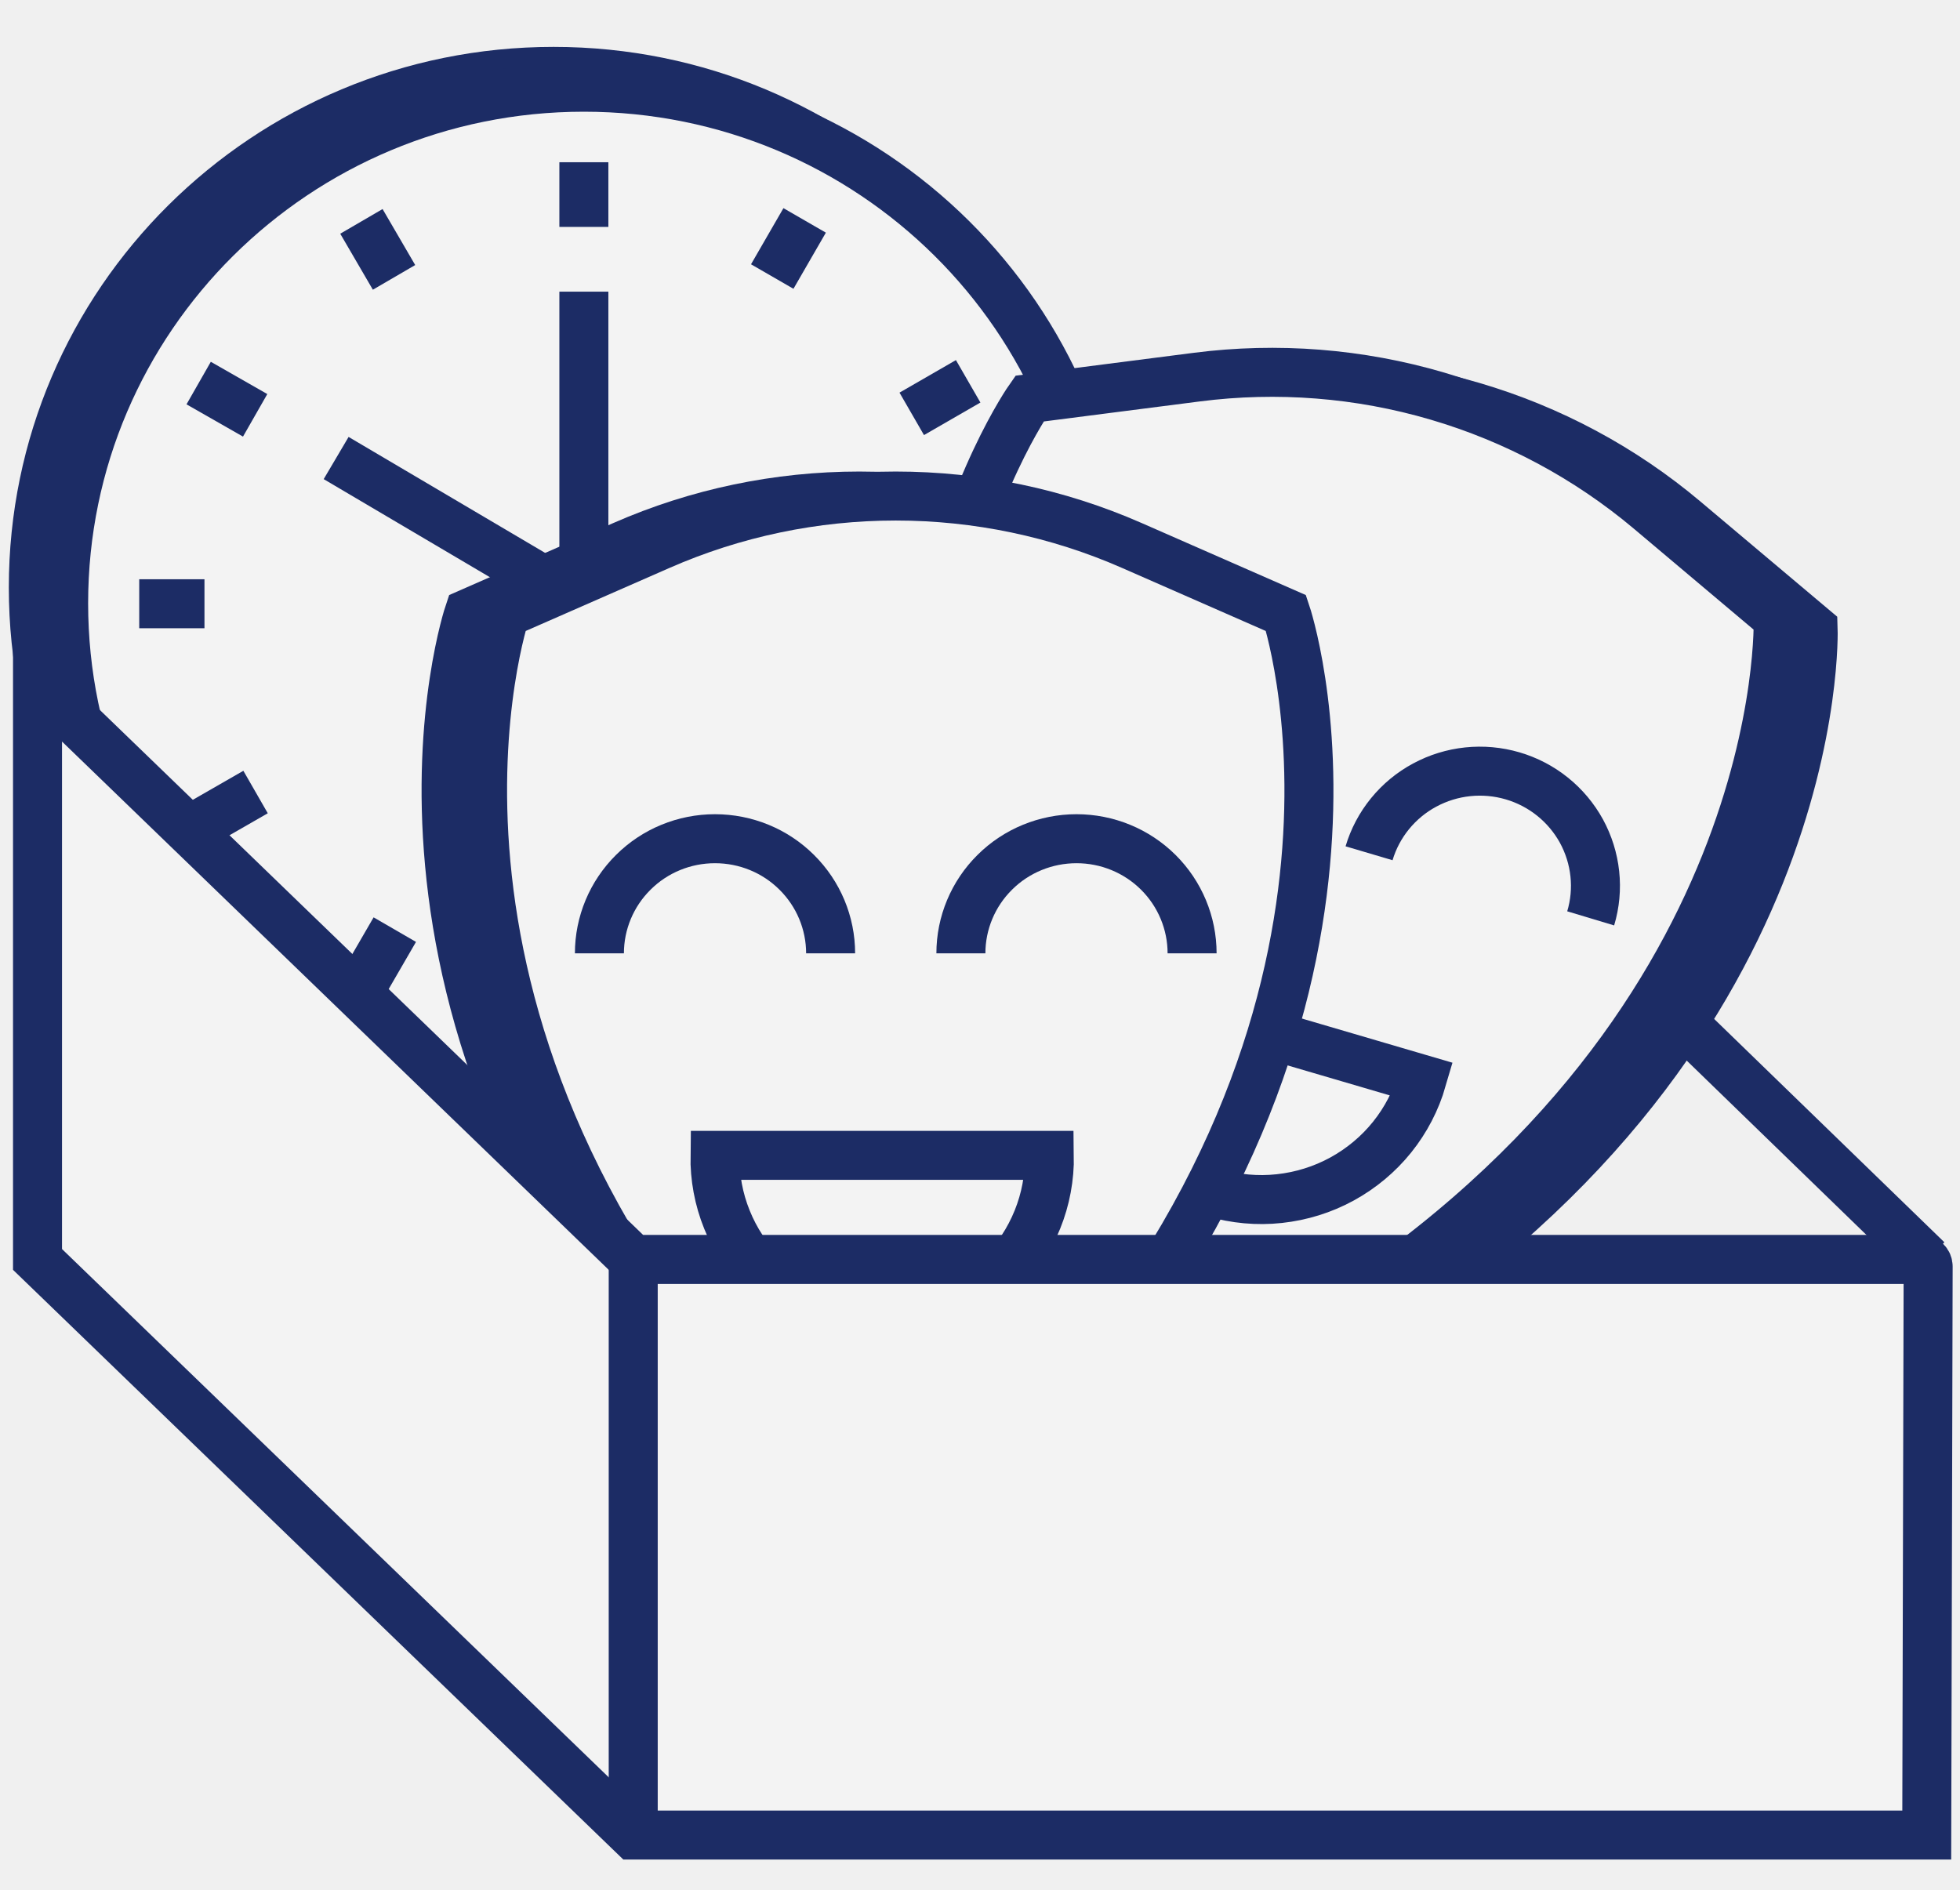
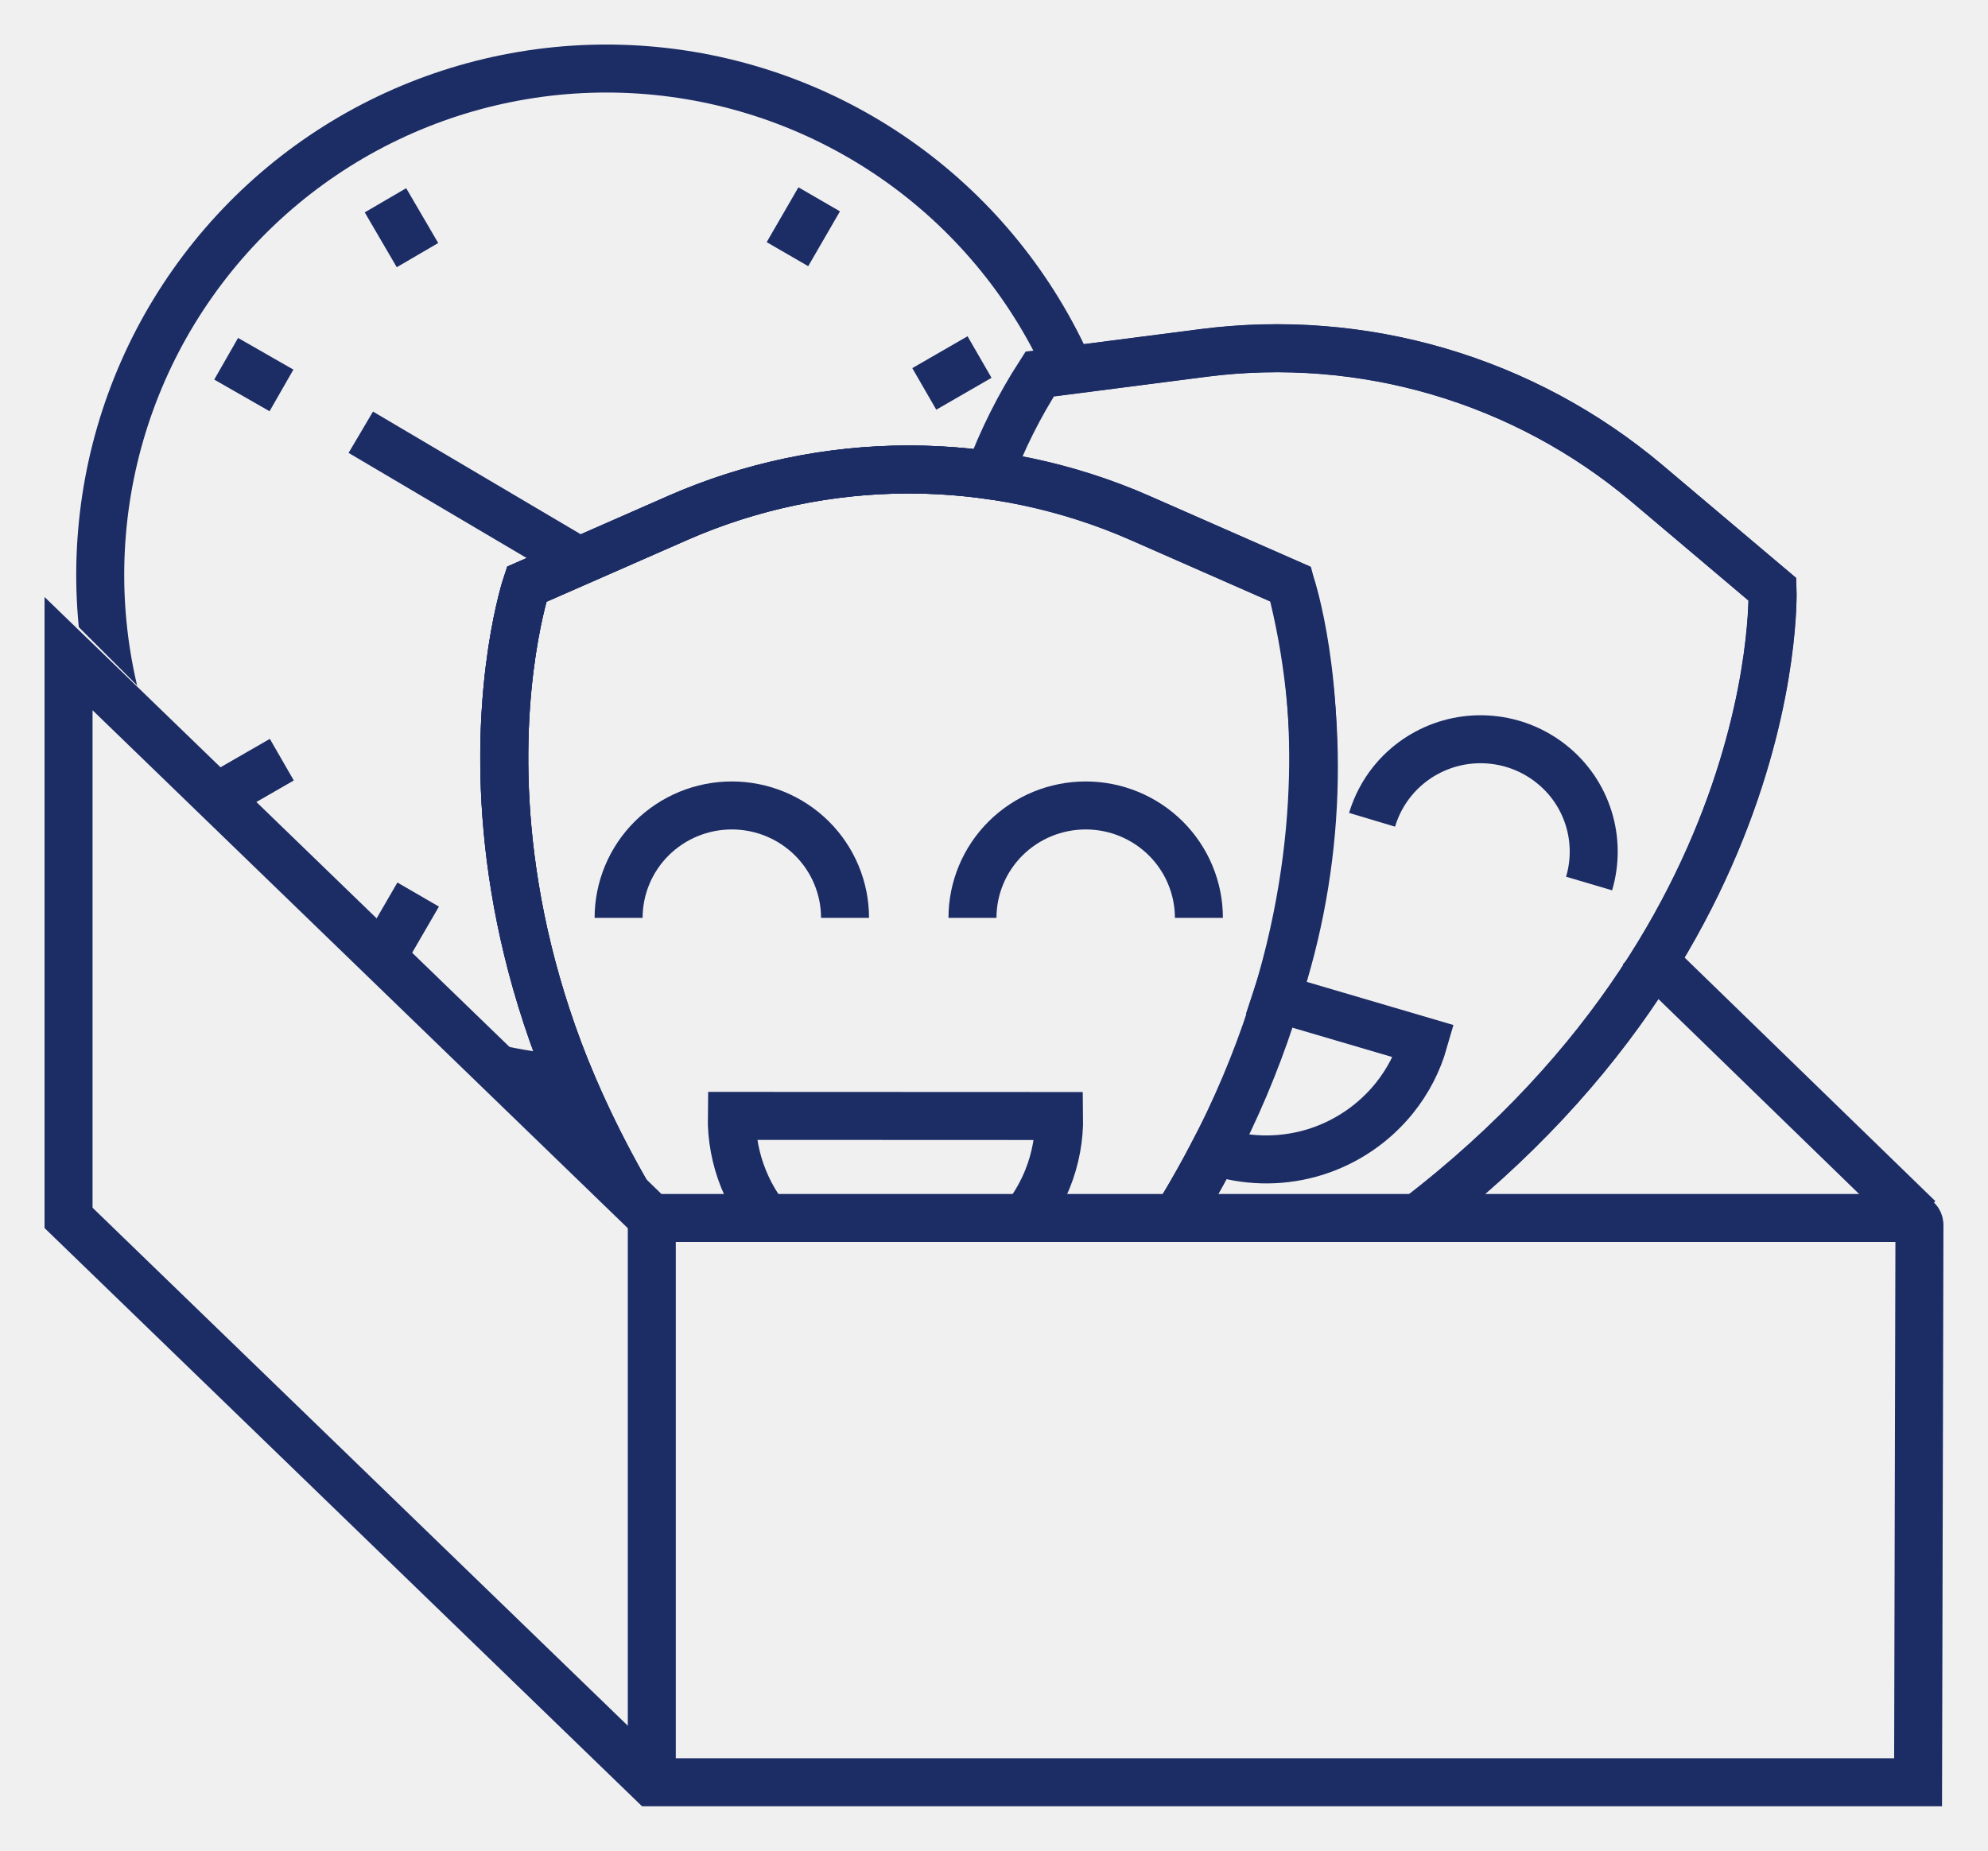
- <svg xmlns="http://www.w3.org/2000/svg" width="28" height="27" viewBox="0 0 28 27" fill="none">
-   <path d="M27.533 18L19.087 9.806C19.068 9.788 19.043 9.778 19.017 9.778H0.579" stroke="#1C2C65" stroke-width="0.7" stroke-miterlimit="10" />
-   <path d="M7.908 15.767C12.013 15.767 15.341 12.466 15.341 8.394C15.341 4.321 12.013 1.02 7.908 1.02C3.803 1.02 0.476 4.321 0.476 8.394C0.476 12.466 3.803 15.767 7.908 15.767Z" fill="#5433FF" stroke="#1C2C65" stroke-width="0.7" stroke-miterlimit="10" />
-   <path d="M7.908 2.092V3.016" stroke="#1C2C65" stroke-width="0.7" stroke-miterlimit="10" />
-   <path d="M4.73 2.937L5.196 3.737" stroke="#1C2C65" stroke-width="0.7" stroke-miterlimit="10" />
-   <path d="M2.405 5.247L3.212 5.708" stroke="#1C2C65" stroke-width="0.7" stroke-miterlimit="10" />
-   <path d="M1.556 8.401L2.488 8.399" stroke="#1C2C65" stroke-width="0.7" stroke-miterlimit="10" />
-   <path d="M2.412 11.553L3.218 11.089" stroke="#1C2C65" stroke-width="0.7" stroke-miterlimit="10" />
-   <path d="M4.743 13.857L5.207 13.056" stroke="#1C2C65" stroke-width="0.7" stroke-miterlimit="10" />
-   <path d="M7.923 14.695L7.921 13.771" stroke="#1C2C65" stroke-width="0.7" stroke-miterlimit="10" />
-   <path d="M11.099 13.843L10.631 13.044" stroke="#1C2C65" stroke-width="0.7" stroke-miterlimit="10" />
-   <path d="M13.419 11.528L12.611 11.068" stroke="#1C2C65" stroke-width="0.7" stroke-miterlimit="10" />
-   <path d="M14.261 8.372L13.329 8.375" stroke="#1C2C65" stroke-width="0.7" stroke-miterlimit="10" />
-   <path d="M13.397 5.222L12.592 5.687" stroke="#1C2C65" stroke-width="0.7" stroke-miterlimit="10" />
-   <path d="M11.062 2.923L10.599 3.725" stroke="#1C2C65" stroke-width="0.7" stroke-miterlimit="10" />
-   <path d="M7.908 9.817V3.941" stroke="#1C2C65" stroke-width="0.7" stroke-miterlimit="10" />
-   <path d="M4.369 6.318L9.459 9.322" stroke="#1C2C65" stroke-width="0.7" stroke-miterlimit="10" />
-   <path d="M8.341 15.993C12.446 15.993 15.774 12.692 15.774 8.62C15.774 4.547 12.446 1.246 8.341 1.246C4.236 1.246 0.909 4.547 0.909 8.62C0.909 12.692 4.236 15.993 8.341 15.993Z" fill="#F3F3F3" stroke="#1C2C65" stroke-width="0.7" stroke-miterlimit="10" />
-   <path d="M8.341 2.318V3.242" stroke="#1C2C65" stroke-width="0.7" stroke-miterlimit="10" />
-   <path d="M5.163 3.163L5.629 3.963" stroke="#1C2C65" stroke-width="0.7" stroke-miterlimit="10" />
-   <path d="M2.838 5.473L3.645 5.934" stroke="#1C2C65" stroke-width="0.7" stroke-miterlimit="10" />
-   <path d="M1.989 8.626L2.921 8.626" stroke="#1C2C65" stroke-width="0.7" stroke-miterlimit="10" />
-   <path d="M2.845 11.779L3.651 11.316" stroke="#1C2C65" stroke-width="0.7" stroke-miterlimit="10" />
-   <path d="M5.176 14.083L5.64 13.282" stroke="#1C2C65" stroke-width="0.7" stroke-miterlimit="10" />
-   <path d="M8.356 14.921L8.354 13.997" stroke="#1C2C65" stroke-width="0.7" stroke-miterlimit="10" />
-   <path d="M11.532 14.069L11.065 13.27" stroke="#1C2C65" stroke-width="0.7" stroke-miterlimit="10" />
-   <path d="M13.852 11.754L13.044 11.295" stroke="#1C2C65" stroke-width="0.7" stroke-miterlimit="10" />
-   <path d="M14.694 8.598L13.762 8.601" stroke="#1C2C65" stroke-width="0.7" stroke-miterlimit="10" />
-   <path d="M13.831 5.448L13.025 5.913" stroke="#1C2C65" stroke-width="0.7" stroke-miterlimit="10" />
-   <path d="M11.495 3.149L11.032 3.951" stroke="#1C2C65" stroke-width="0.7" stroke-miterlimit="10" />
-   <path d="M8.341 10.043V4.167" stroke="#1C2C65" stroke-width="0.7" stroke-miterlimit="10" />
-   <path d="M4.802 6.544L9.892 9.548" stroke="#1C2C65" stroke-width="0.7" stroke-miterlimit="10" />
-   <path d="M15.234 18.015C11.759 10.738 15.207 5.842 15.207 5.842L17.598 5.535C18.749 5.387 19.919 5.479 21.033 5.806C22.147 6.133 23.179 6.686 24.065 7.432L25.902 8.979C25.902 8.979 26.113 14.947 19.206 19.179C18.873 19.383 18.501 19.515 18.113 19.566C17.726 19.617 17.332 19.587 16.957 19.477C16.583 19.367 16.235 19.18 15.938 18.928C15.641 18.676 15.401 18.365 15.234 18.015V18.015Z" fill="#5433FF" stroke="#1C2C65" stroke-width="0.7" stroke-miterlimit="10" />
-   <path d="M15.105 10.883C15.229 10.466 15.515 10.116 15.9 9.908C16.09 9.805 16.299 9.741 16.515 9.718C16.731 9.696 16.949 9.715 17.157 9.776C17.365 9.837 17.558 9.938 17.727 10.074C17.895 10.209 18.036 10.376 18.139 10.565C18.243 10.754 18.308 10.961 18.331 11.175C18.353 11.389 18.334 11.605 18.272 11.812" fill="white" />
-   <path d="M15.105 10.883C15.229 10.466 15.515 10.116 15.9 9.908C16.09 9.805 16.299 9.741 16.515 9.718C16.731 9.696 16.949 9.715 17.157 9.776C17.365 9.837 17.558 9.938 17.727 10.074C17.895 10.209 18.036 10.376 18.139 10.565C18.243 10.754 18.308 10.961 18.331 11.175C18.353 11.389 18.334 11.605 18.272 11.812" stroke="#1C2C65" stroke-width="0.7" stroke-miterlimit="10" />
-   <path d="M20.057 12.336C20.116 12.127 20.216 11.931 20.352 11.761C20.488 11.591 20.657 11.449 20.848 11.344C21.04 11.239 21.25 11.173 21.468 11.15C21.685 11.126 21.905 11.146 22.115 11.207C22.325 11.269 22.52 11.371 22.69 11.508C22.86 11.645 23 11.814 23.103 12.006C23.207 12.197 23.27 12.407 23.291 12.623C23.312 12.839 23.289 13.057 23.224 13.264" fill="white" />
-   <path d="M20.057 12.336C20.116 12.127 20.216 11.931 20.352 11.761C20.488 11.591 20.657 11.449 20.848 11.344C21.04 11.239 21.25 11.173 21.468 11.15C21.685 11.126 21.905 11.146 22.115 11.207C22.325 11.269 22.52 11.371 22.69 11.508C22.86 11.645 23 11.814 23.103 12.006C23.207 12.197 23.27 12.407 23.291 12.623C23.312 12.839 23.289 13.057 23.224 13.264" stroke="#1C2C65" stroke-width="0.7" stroke-miterlimit="10" />
-   <path d="M20.816 15.567C20.626 16.158 20.211 16.651 19.66 16.941C19.108 17.232 18.464 17.296 17.865 17.121C17.266 16.945 16.76 16.544 16.455 16.003C16.151 15.463 16.072 14.825 16.235 14.227L20.816 15.567Z" fill="white" stroke="#1C2C65" stroke-width="0.7" stroke-miterlimit="10" />
-   <path d="M14.734 17.868C11.259 10.591 14.707 5.695 14.707 5.695L17.098 5.388C18.249 5.24 19.42 5.332 20.533 5.659C21.647 5.986 22.679 6.54 23.565 7.285L25.402 8.833C25.402 8.833 25.613 14.8 18.706 19.033C18.373 19.236 18.001 19.368 17.613 19.419C17.226 19.471 16.832 19.44 16.457 19.33C16.083 19.221 15.735 19.033 15.438 18.781C15.141 18.529 14.901 18.218 14.734 17.868V17.868Z" fill="#F3F3F3" stroke="#1C2C65" stroke-width="0.7" stroke-miterlimit="10" />
-   <path d="M14.605 10.736C14.729 10.319 15.015 9.969 15.4 9.761C15.785 9.554 16.237 9.507 16.657 9.63C17.077 9.753 17.43 10.037 17.639 10.419C17.849 10.8 17.896 11.249 17.772 11.665" fill="white" />
-   <path d="M14.605 10.736C14.729 10.319 15.015 9.969 15.4 9.761C15.785 9.554 16.237 9.507 16.657 9.63C17.077 9.753 17.43 10.037 17.639 10.419C17.849 10.8 17.896 11.249 17.772 11.665" stroke="#1C2C65" stroke-width="0.7" stroke-miterlimit="10" />
-   <path d="M19.558 12.191C19.619 11.985 19.721 11.793 19.857 11.626C19.994 11.458 20.162 11.319 20.352 11.217C20.737 11.009 21.189 10.962 21.609 11.085C21.817 11.146 22.011 11.247 22.18 11.383C22.348 11.518 22.488 11.685 22.592 11.874C22.695 12.063 22.76 12.27 22.783 12.484C22.806 12.698 22.786 12.915 22.724 13.121" fill="#F3F3F3" />
-   <path d="M19.558 12.191C19.619 11.985 19.721 11.793 19.857 11.626C19.994 11.458 20.162 11.319 20.352 11.217C20.737 11.009 21.189 10.962 21.609 11.085C21.817 11.146 22.011 11.247 22.18 11.383C22.348 11.518 22.488 11.685 22.592 11.874C22.695 12.063 22.76 12.27 22.783 12.484C22.806 12.698 22.786 12.915 22.724 13.121" stroke="#1C2C65" stroke-width="0.7" stroke-miterlimit="10" />
-   <path d="M20.316 15.421C20.229 15.721 20.084 16.002 19.887 16.247C19.69 16.492 19.446 16.695 19.17 16.846C18.893 16.997 18.59 17.091 18.276 17.125C17.962 17.159 17.645 17.13 17.343 17.041C17.04 16.953 16.758 16.805 16.513 16.608C16.268 16.411 16.066 16.167 15.916 15.892C15.767 15.616 15.674 15.314 15.643 15.002C15.612 14.691 15.643 14.376 15.736 14.077L20.316 15.421Z" fill="#F3F3F3" stroke="#1C2C65" stroke-width="0.7" stroke-miterlimit="10" />
-   <path d="M14.346 20.425C19.761 14.425 17.851 8.76 17.851 8.76L15.647 7.793C14.585 7.327 13.436 7.087 12.275 7.087C11.114 7.087 9.965 7.327 8.903 7.793L6.699 8.76C6.699 8.76 4.79 14.422 10.205 20.425C10.466 20.714 10.785 20.945 11.142 21.103C11.498 21.261 11.885 21.343 12.276 21.343C12.666 21.343 13.053 21.261 13.41 21.103C13.767 20.945 14.086 20.714 14.346 20.425V20.425Z" fill="#5433FF" stroke="#1C2C65" stroke-width="0.7" stroke-miterlimit="10" />
-   <path d="M16.509 13.621C16.509 13.187 16.335 12.77 16.025 12.463C15.716 12.155 15.295 11.983 14.857 11.983C14.419 11.983 13.999 12.155 13.689 12.463C13.38 12.77 13.206 13.187 13.206 13.621" fill="white" />
-   <path d="M16.509 13.621C16.509 13.187 16.335 12.77 16.025 12.463C15.716 12.155 15.295 11.983 14.857 11.983C14.419 11.983 13.999 12.155 13.689 12.463C13.38 12.77 13.206 13.187 13.206 13.621" stroke="#1C2C65" stroke-width="0.7" stroke-miterlimit="10" />
-   <path d="M11.344 13.621C11.336 13.192 11.158 12.784 10.849 12.483C10.54 12.183 10.125 12.015 9.693 12.015C9.261 12.015 8.845 12.183 8.537 12.483C8.228 12.784 8.05 13.192 8.042 13.621" fill="white" />
-   <path d="M11.344 13.621C11.336 13.192 11.158 12.784 10.849 12.483C10.54 12.183 10.125 12.015 9.693 12.015C9.261 12.015 8.845 12.183 8.537 12.483C8.228 12.784 8.05 13.192 8.042 13.621" stroke="#1C2C65" stroke-width="0.7" stroke-miterlimit="10" />
-   <path d="M9.693 16.507C9.688 16.821 9.746 17.134 9.864 17.425C9.981 17.717 10.156 17.983 10.379 18.207C10.601 18.431 10.866 18.61 11.158 18.731C11.451 18.852 11.764 18.915 12.081 18.915C12.398 18.915 12.712 18.852 13.004 18.731C13.297 18.61 13.562 18.431 13.784 18.207C14.006 17.983 14.181 17.717 14.299 17.425C14.417 17.134 14.475 16.821 14.469 16.507H9.693Z" fill="white" stroke="#1C2C65" stroke-width="0.7" stroke-miterlimit="10" />
-   <path d="M14.868 20.425C20.283 14.425 18.372 8.76 18.372 8.76L16.168 7.793C15.106 7.327 13.958 7.087 12.796 7.087C11.635 7.087 10.487 7.327 9.425 7.793L7.22 8.76C7.22 8.76 5.312 14.422 10.726 20.425C10.987 20.714 11.306 20.945 11.663 21.103C12.02 21.261 12.406 21.343 12.797 21.343C13.188 21.343 13.574 21.261 13.931 21.103C14.288 20.945 14.607 20.714 14.868 20.425V20.425Z" fill="#F3F3F3" stroke="#1C2C65" stroke-width="0.7" stroke-miterlimit="10" />
-   <path d="M17.03 13.621C17.03 13.187 16.856 12.77 16.547 12.463C16.237 12.155 15.817 11.983 15.379 11.983C14.941 11.983 14.52 12.155 14.211 12.463C13.901 12.77 13.727 13.187 13.727 13.621" fill="#F3F3F3" />
-   <path d="M17.03 13.621C17.03 13.187 16.856 12.77 16.547 12.463C16.237 12.155 15.817 11.983 15.379 11.983C14.941 11.983 14.52 12.155 14.211 12.463C13.901 12.77 13.727 13.187 13.727 13.621" stroke="#1C2C65" stroke-width="0.7" stroke-miterlimit="10" />
-   <path d="M11.866 13.621C11.866 13.187 11.692 12.77 11.382 12.463C11.073 12.155 10.653 11.983 10.214 11.983C9.776 11.983 9.356 12.155 9.047 12.463C8.737 12.77 8.563 13.187 8.563 13.621" fill="#F3F3F3" />
-   <path d="M11.866 13.621C11.866 13.187 11.692 12.77 11.382 12.463C11.073 12.155 10.653 11.983 10.214 11.983C9.776 11.983 9.356 12.155 9.047 12.463C8.737 12.77 8.563 13.187 8.563 13.621" stroke="#1C2C65" stroke-width="0.7" stroke-miterlimit="10" />
-   <path d="M10.214 16.507C10.209 16.821 10.267 17.134 10.385 17.425C10.502 17.717 10.678 17.983 10.9 18.207C11.122 18.431 11.387 18.61 11.679 18.731C11.972 18.852 12.286 18.915 12.602 18.915C12.919 18.915 13.233 18.852 13.525 18.731C13.818 18.61 14.083 18.431 14.305 18.207C14.527 17.983 14.702 17.717 14.82 17.425C14.938 17.134 14.996 16.821 14.991 16.507H10.214Z" fill="#F3F3F3" stroke="#1C2C65" stroke-width="0.7" stroke-miterlimit="10" />
-   <path d="M0.536 9.77V17.994L9.046 26.218H27.525L27.545 18.094C27.545 18.038 27.5 17.994 27.445 17.994H9.046L0.536 9.77Z" fill="#F3F3F3" stroke="#1C2C65" stroke-width="0.7" stroke-miterlimit="10" />
-   <path d="M9.046 17.994V26.218" stroke="#1C2C65" stroke-width="0.7" stroke-miterlimit="10" />
+ <svg xmlns="http://www.w3.org/2000/svg" width="29" height="27" viewBox="0 0 29 27" fill="none">
+   <g id="event-pass">
+     <path id="Vector" d="M27.988 17.775L23.916 13.819" stroke="#1C2C65" stroke-width="0.7" stroke-miterlimit="10" />
+     <path id="Vector_45" d="M1 9.536V17.768L9.507 26.002H27.98L28 17.869C28 17.843 27.989 17.817 27.971 17.798C27.952 17.78 27.927 17.769 27.9 17.769H9.507L1 9.536Z" stroke="#1C2C65" stroke-width="0.7" stroke-miterlimit="10" />
+     <path id="Vector_46" d="M9.508 17.768V26.002" stroke="#1C2C65" stroke-width="0.7" stroke-miterlimit="10" />
+     <g id="Mask group">
+       <mask id="mask0_740_4095" style="mask-type:alpha" maskUnits="userSpaceOnUse" x="1" y="0" width="26" height="22">
+         <g id="Groupe de masques 1">
+           <g id="Groupe 7">
+             <path id="Union 6" d="M12.124 20.881C11.768 20.723 11.449 20.492 11.188 20.202C9.984 18.893 9.013 17.387 8.318 15.749C7.014 15.656 5.758 15.217 4.678 14.48C3.599 13.742 2.735 12.73 2.175 11.549C1.614 10.368 1.377 9.059 1.489 7.756C1.6 6.453 2.055 5.203 2.808 4.134C3.56 3.065 4.583 2.214 5.772 1.67C6.961 1.126 8.273 0.907 9.574 1.036C10.876 1.165 12.119 1.637 13.178 2.404C14.237 3.171 15.073 4.206 15.601 5.402L17.557 5.15C18.707 5.002 19.876 5.094 20.989 5.421C22.102 5.748 23.135 6.303 24.022 7.05L25.858 8.602C25.858 8.602 26.069 14.576 19.164 18.813C18.831 19.017 18.459 19.149 18.072 19.201C17.685 19.253 17.291 19.223 16.916 19.113C16.737 19.061 16.564 18.99 16.399 18.902C16.078 19.335 15.721 19.77 15.328 20.209C14.934 20.644 14.412 20.944 13.838 21.066C13.263 21.188 12.665 21.126 12.128 20.888L12.124 20.881Z" stroke="#1C2C65" stroke-width="0.7" stroke-miterlimit="10" />
+             <path id="Union 2" d="M12.12 20.881C11.764 20.723 11.444 20.492 11.183 20.202C5.771 14.192 7.683 8.524 7.683 8.524L8.45 8.188L5.263 6.306L8.45 8.188L8.805 8.032L9.888 7.557C10.95 7.091 12.098 6.85 13.258 6.85C14.419 6.85 15.567 7.091 16.629 7.557L18.829 8.524C18.829 8.524 20.739 14.196 15.329 20.202C14.935 20.637 14.413 20.937 13.839 21.059C13.264 21.181 12.666 21.119 12.129 20.881H12.12ZM6.1 13.051L5.636 13.851L6.1 13.051ZM4.111 11.083L3.305 11.547L4.111 11.083ZM3.299 5.234L4.106 5.696L3.299 5.234ZM14.289 5.209L13.483 5.674L14.289 5.209ZM5.623 2.922L6.09 3.722L5.623 2.922ZM11.95 2.908L11.487 3.708L11.95 2.908Z" stroke="#1C2C65" stroke-width="0.7" stroke-miterlimit="10" />
+             <g id="Groupe 6">
+               <path id="Union 3" d="M12.123 20.88C11.767 20.722 11.448 20.491 11.187 20.201C5.775 14.193 7.682 8.524 7.682 8.524L9.887 7.556C11.313 6.93 12.886 6.714 14.428 6.932C14.62 6.415 14.868 5.92 15.167 5.456L17.556 5.148C18.706 5 19.875 5.092 20.988 5.419C22.101 5.746 23.134 6.301 24.021 7.048L25.856 8.597C25.856 8.597 26.067 14.571 19.162 18.808C18.748 19.061 18.276 19.203 17.791 19.218C17.305 19.233 16.825 19.122 16.396 18.895C16.076 19.327 15.72 19.764 15.325 20.202C14.931 20.637 14.409 20.937 13.835 21.059C13.26 21.181 12.662 21.119 12.125 20.881L12.123 20.88Z" stroke="#1C2C65" stroke-width="0.7" stroke-miterlimit="10" />
+               <g id="Groupe 5">
+                 <g id="Vector_36">
+                   <path id="TracÃ© 28" d="M20.015 11.96C20.077 11.753 20.179 11.56 20.315 11.393C20.452 11.225 20.62 11.086 20.81 10.984C21.097 10.829 21.423 10.762 21.748 10.792C22.073 10.821 22.382 10.946 22.636 11.15C22.89 11.353 23.077 11.627 23.174 11.937C23.271 12.247 23.273 12.579 23.181 12.89" stroke="#1C2C65" stroke-width="0.7" stroke-miterlimit="10" />
+                 </g>
+                 <path id="Union 4" d="M12.123 20.881C11.767 20.723 11.448 20.492 11.187 20.202C5.775 14.192 7.682 8.524 7.682 8.524L9.887 7.555C10.949 7.089 12.097 6.849 13.257 6.849C14.417 6.849 15.565 7.089 16.627 7.555L18.827 8.523C19.341 10.513 19.27 12.61 18.621 14.56L20.77 15.192C20.684 15.493 20.538 15.775 20.342 16.019C20.045 16.389 19.644 16.662 19.192 16.805C18.739 16.947 18.255 16.952 17.799 16.819L17.713 16.792C17.068 18.029 16.265 19.176 15.325 20.206C14.931 20.641 14.409 20.941 13.835 21.063C13.26 21.185 12.662 21.123 12.125 20.885L12.123 20.881Z" stroke="#1C2C65" stroke-width="0.7" stroke-miterlimit="10" />
+               </g>
+             </g>
+             <g id="Vector_42">
+               <path id="TracÃ© 34" d="M17.489 13.391C17.489 13.175 17.446 12.962 17.363 12.763C17.28 12.564 17.158 12.383 17.005 12.231C16.694 11.923 16.275 11.751 15.838 11.751C15.4 11.751 14.981 11.923 14.67 12.231C14.517 12.383 14.395 12.564 14.312 12.763C14.229 12.962 14.186 13.175 14.186 13.391" stroke="#1C2C65" stroke-width="0.7" stroke-miterlimit="10" />
+             </g>
+             <g id="Vector_43">
+               <path id="TracÃ© 36" d="M12.327 13.391C12.327 13.175 12.284 12.962 12.201 12.763C12.118 12.564 11.996 12.383 11.843 12.231C11.532 11.923 11.113 11.751 10.675 11.751C10.238 11.751 9.819 11.923 9.508 12.231C9.355 12.383 9.233 12.564 9.15 12.763C9.067 12.962 9.024 13.175 9.024 13.391" stroke="#1C2C65" stroke-width="0.7" stroke-miterlimit="10" />
+             </g>
+             <path id="Vector_44" d="M10.675 16.28C10.67 16.595 10.728 16.907 10.846 17.199C10.964 17.491 11.138 17.757 11.36 17.98C11.638 18.262 11.982 18.471 12.361 18.588C12.739 18.704 13.141 18.725 13.53 18.648C13.918 18.57 14.282 18.398 14.587 18.146C14.893 17.893 15.131 17.569 15.28 17.202C15.398 16.91 15.455 16.597 15.45 16.282L10.675 16.28Z" stroke="#1C2C65" stroke-width="0.7" stroke-miterlimit="10" />
+           </g>
+         </g>
+       </mask>
+       <g mask="url(#mask0_740_4095)">
+         <path id="Vector 399" d="M9.5 17.5L1 9V-1.5H27V17.5H9.5Z" fill="#1C2C65" />
+       </g>
+     </g>
+   </g>
</svg>
